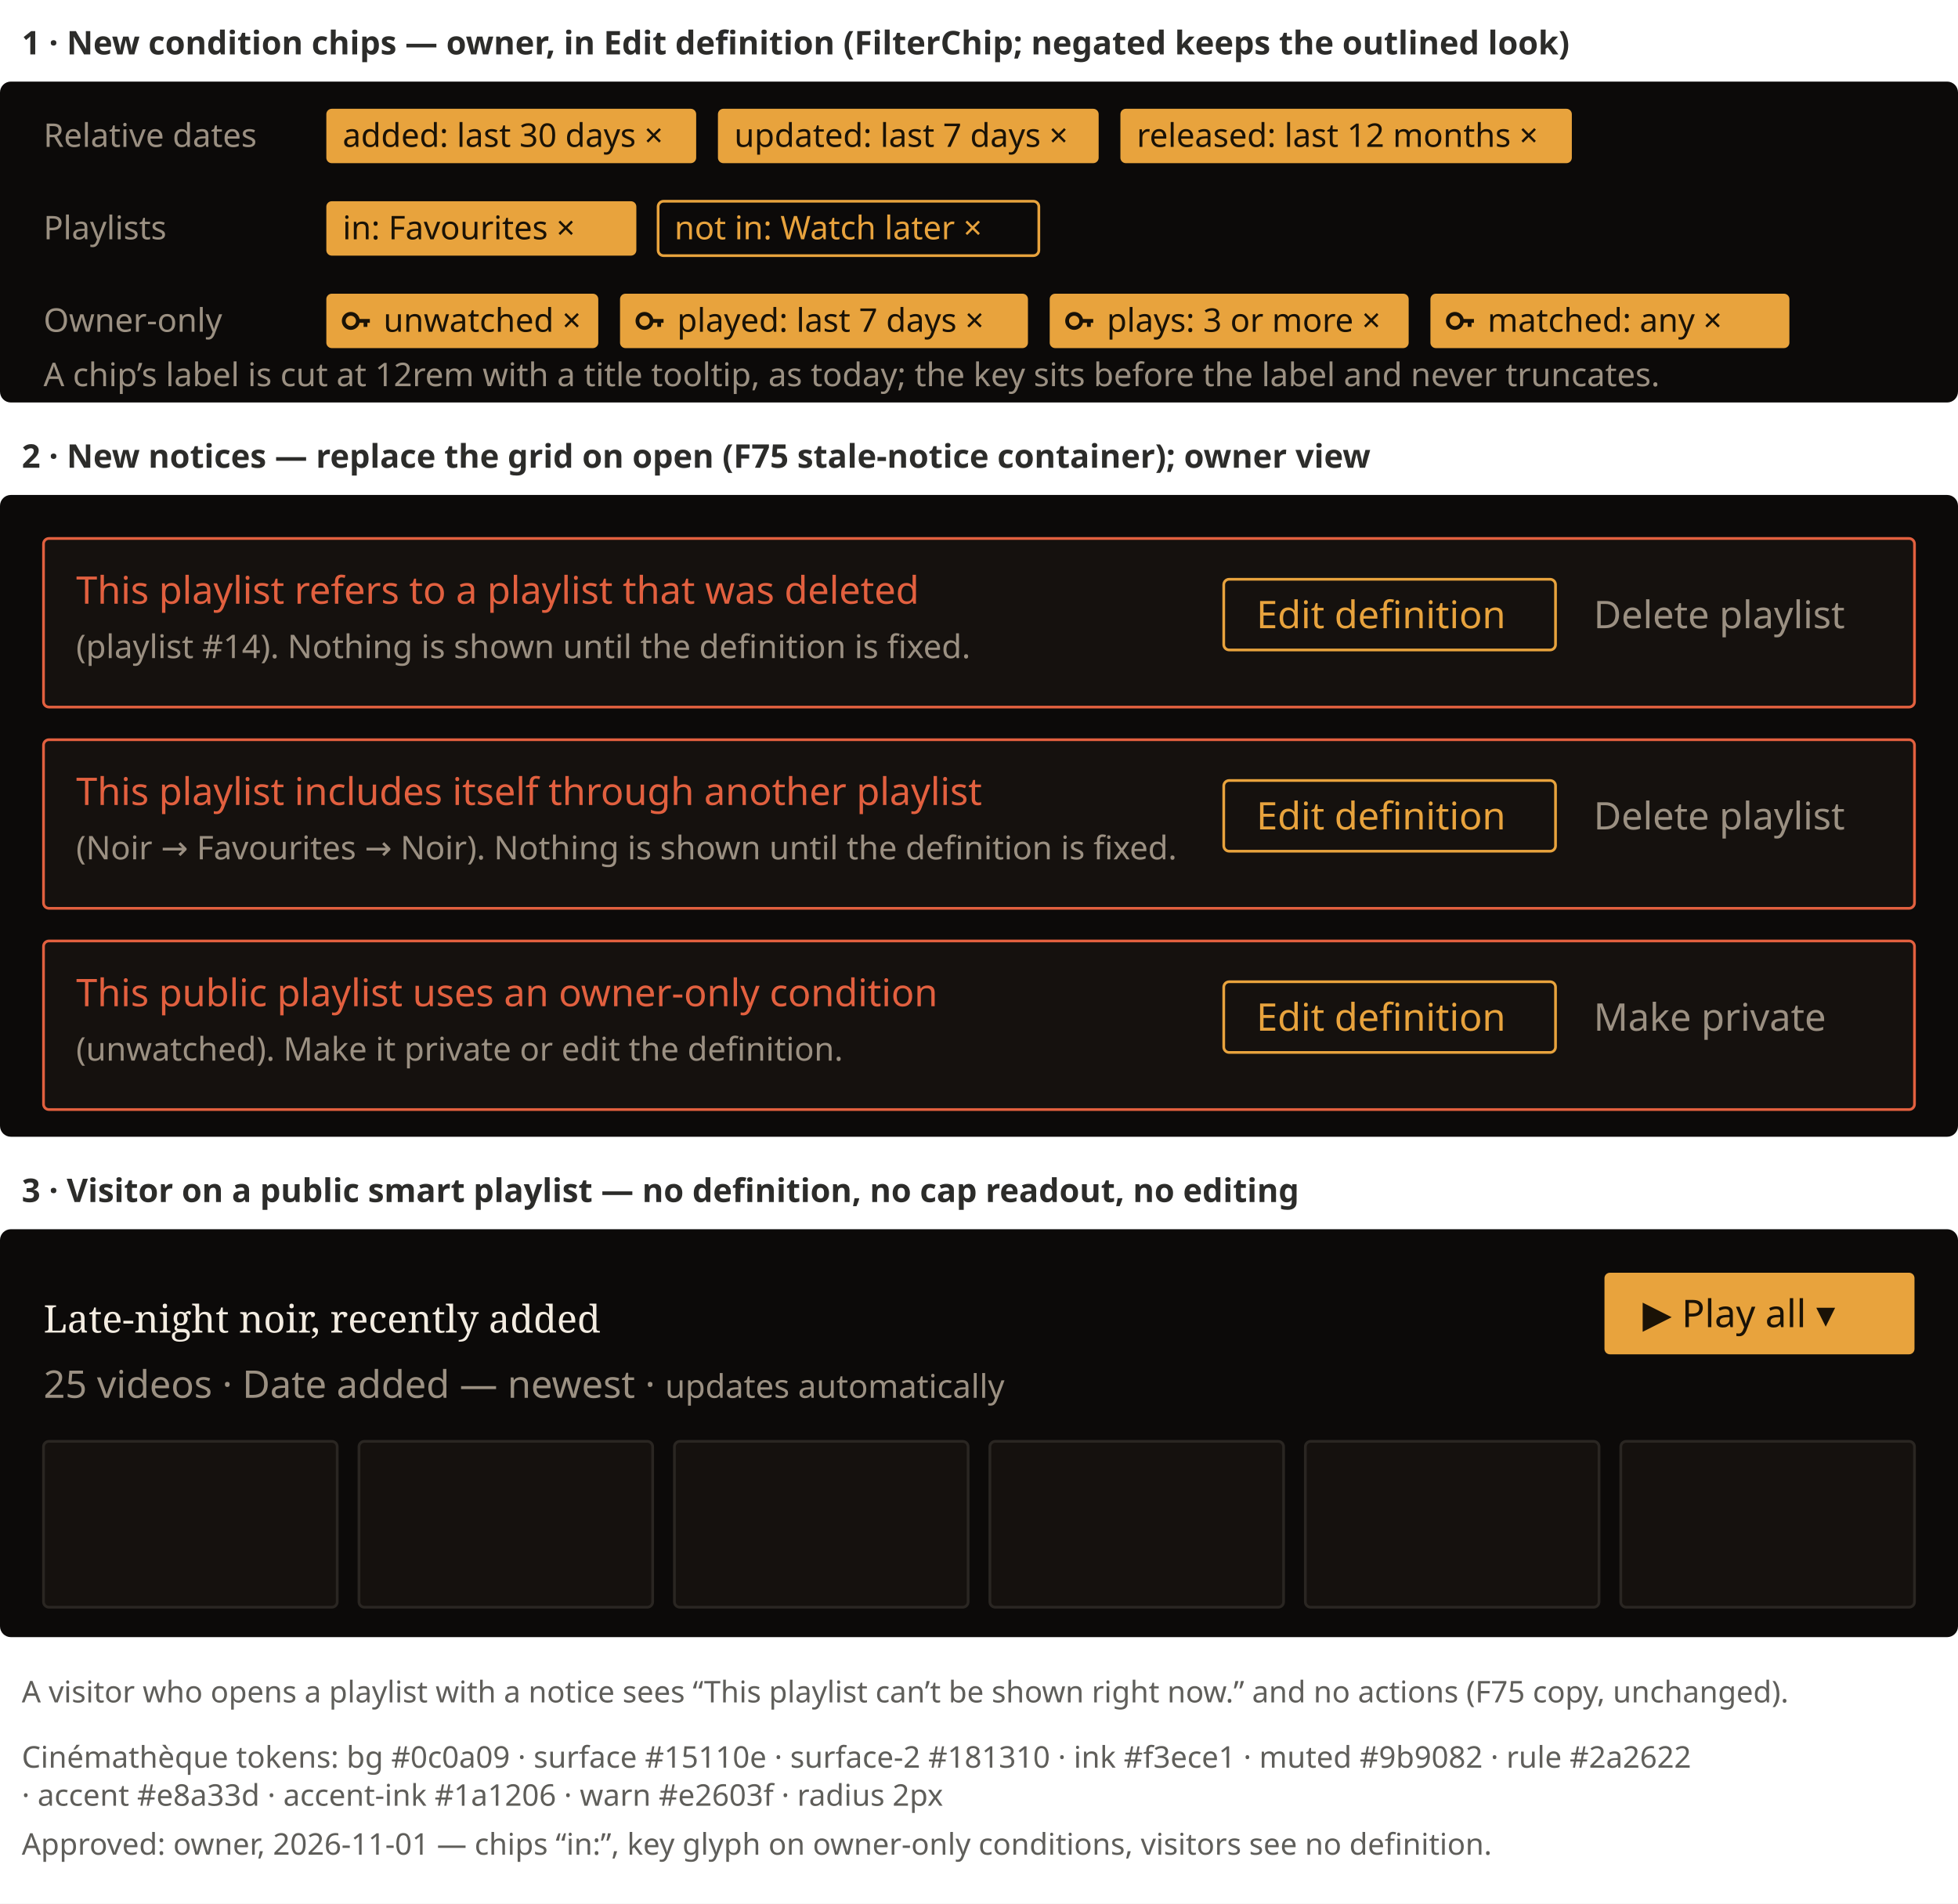
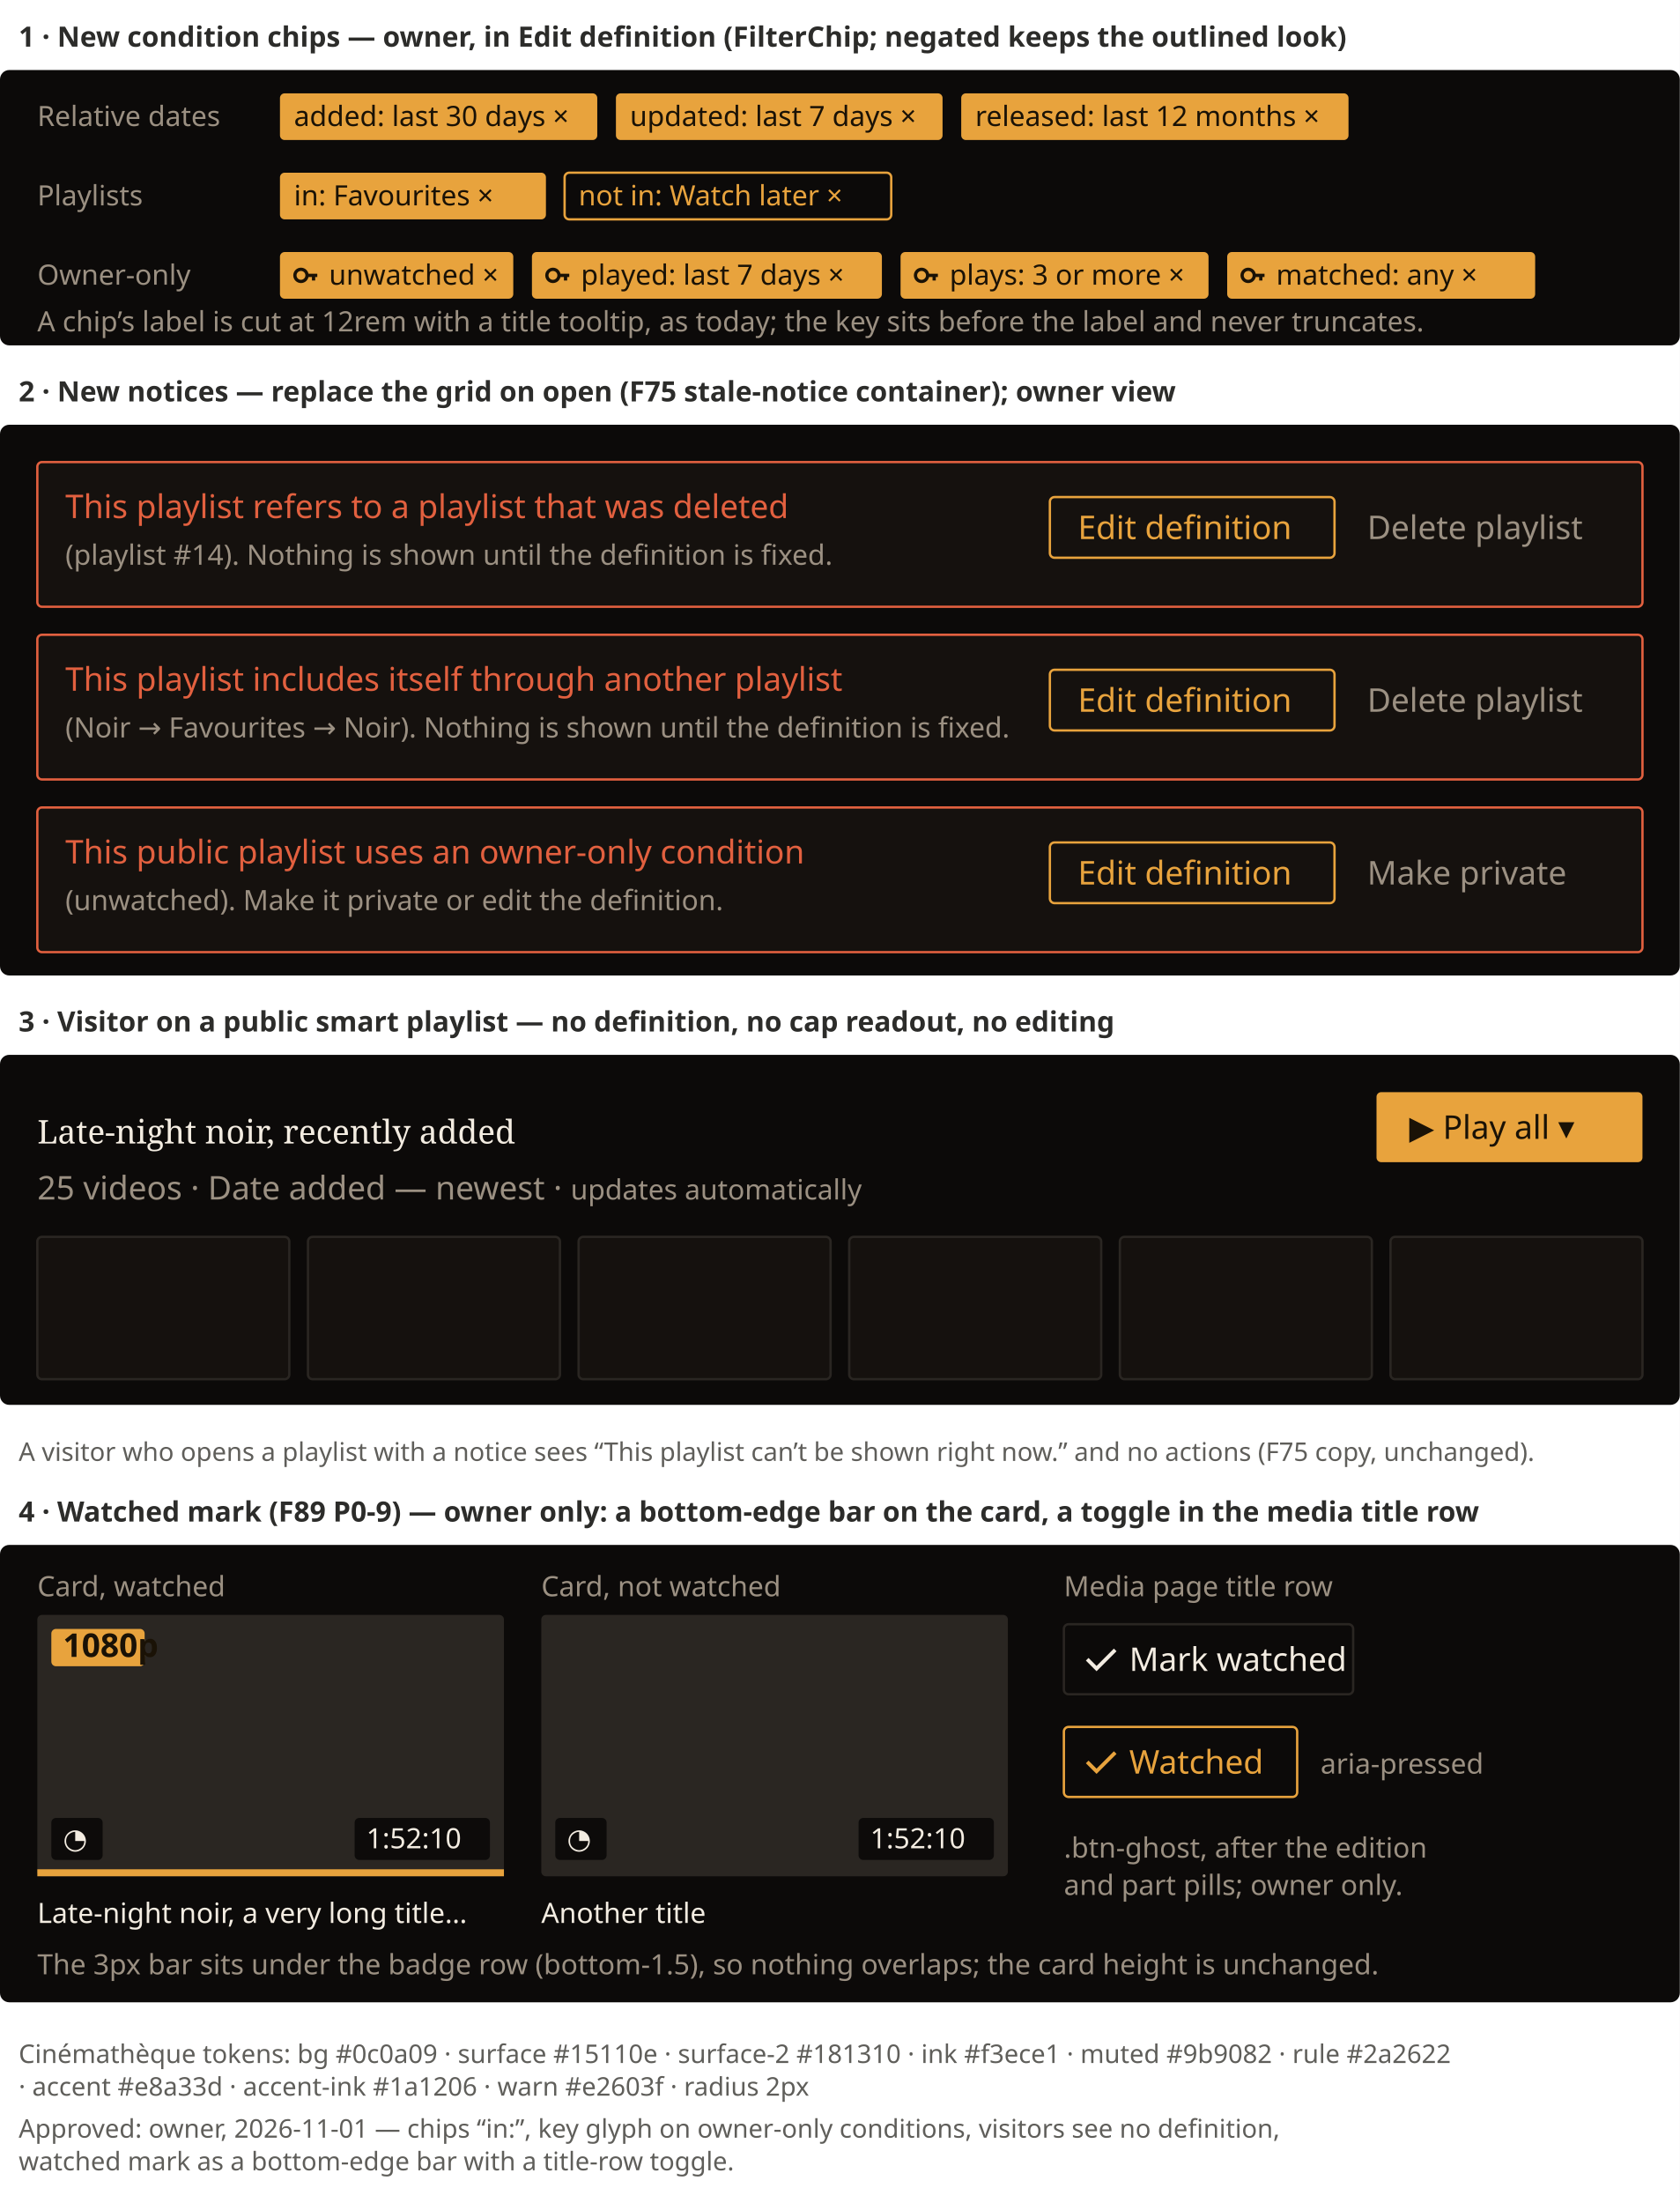
- <svg xmlns="http://www.w3.org/2000/svg" width="720" height="700" viewBox="0 0 720 700" role="img" aria-labelledby="t d">
+ <svg xmlns="http://www.w3.org/2000/svg" width="720" height="944" viewBox="0 0 720 944" role="img" aria-labelledby="t d">
  <defs>
    <style>
      text { font-family: Archivo, 'Archivo Variable', sans-serif; fill: #f3ece1; font-size: 14px; }
      .serif { font-family: Fraunces, Georgia, serif; }
      .m { fill: #9b9082; } .a { fill: #e8a33d; } .w { fill: #e2603f; } .ai { fill: #1a1206; }
      .s12 { font-size: 12px; }
      .ttl { font-size: 12px; font-weight: 600; fill: #2c2c2a; }
      .note { font-size: 11px; fill: #5f5e5a; }
    </style>
    <symbol id="key" viewBox="0 0 12 12">
      <circle cx="4" cy="6" r="2.6" fill="none" stroke="#1a1206" stroke-width="1.4" />
      <path d="M6.6 6h4.4M9.4 6v2.2" stroke="#1a1206" stroke-width="1.4" fill="none" />
    </symbol>
  </defs>
-   <rect width="720" height="700" fill="#ffffff" />
+   <rect width="720" height="944" fill="#ffffff" />
  <text x="8" y="20" class="ttl">1 · New condition chips — owner, in Edit definition (FilterChip; negated keeps the outlined look)</text>
  <rect x="0" y="30" width="720" height="118" rx="4" fill="#0c0a09" />
  <text x="16" y="54" class="m s12">Relative dates</text>
  <rect x="120" y="40" width="136" height="20" rx="2" fill="#e8a33d" />
  <text x="126" y="54" class="ai s12">added: last 30 days  ×</text>
  <rect x="264" y="40" width="140" height="20" rx="2" fill="#e8a33d" />
  <text x="270" y="54" class="ai s12">updated: last 7 days  ×</text>
  <rect x="412" y="40" width="166" height="20" rx="2" fill="#e8a33d" />
  <text x="418" y="54" class="ai s12">released: last 12 months  ×</text>
  <text x="16" y="88" class="m s12">Playlists</text>
  <rect x="120" y="74" width="114" height="20" rx="2" fill="#e8a33d" />
  <text x="126" y="88" class="ai s12">in: Favourites  ×</text>
  <rect x="242" y="74" width="140" height="20" rx="2" fill="none" stroke="#e8a33d" />
  <text x="248" y="88" class="a s12">not in: Watch later  ×</text>
  <text x="16" y="122" class="m s12">Owner-only</text>
  <rect x="120" y="108" width="100" height="20" rx="2" fill="#e8a33d" />
  <use href="#key" x="125" y="112" width="12" height="12" />
  <text x="141" y="122" class="ai s12">unwatched  ×</text>
  <rect x="228" y="108" width="150" height="20" rx="2" fill="#e8a33d" />
  <use href="#key" x="233" y="112" width="12" height="12" />
  <text x="249" y="122" class="ai s12">played: last 7 days  ×</text>
  <rect x="386" y="108" width="132" height="20" rx="2" fill="#e8a33d" />
  <use href="#key" x="391" y="112" width="12" height="12" />
  <text x="407" y="122" class="ai s12">plays: 3 or more  ×</text>
  <rect x="526" y="108" width="132" height="20" rx="2" fill="#e8a33d" />
  <use href="#key" x="531" y="112" width="12" height="12" />
  <text x="547" y="122" class="ai s12">matched: any  ×</text>
  <text x="16" y="142" class="m s12">A chip’s label is cut at 12rem with a title tooltip, as today; the key sits before the label and never truncates.</text>
  <text x="8" y="172" class="ttl">2 · New notices — replace the grid on open (F75 stale-notice container); owner view</text>
  <rect x="0" y="182" width="720" height="236" rx="4" fill="#0c0a09" />
  <rect x="16" y="198" width="688" height="62" rx="2" fill="#15110e" stroke="#e2603f" />
  <text x="28" y="222" class="w">This playlist refers to a playlist that was deleted</text>
  <text x="28" y="242" class="m s12">(playlist #14). Nothing is shown until the definition is fixed.</text>
  <rect x="450" y="213" width="122" height="26" rx="2" fill="none" stroke="#e8a33d" />
  <text x="462" y="231" class="a">Edit definition</text>
  <text x="586" y="231" class="m">Delete playlist</text>
  <rect x="16" y="272" width="688" height="62" rx="2" fill="#15110e" stroke="#e2603f" />
  <text x="28" y="296" class="w">This playlist includes itself through another playlist</text>
  <text x="28" y="316" class="m s12">(Noir → Favourites → Noir). Nothing is shown until the definition is fixed.</text>
  <rect x="450" y="287" width="122" height="26" rx="2" fill="none" stroke="#e8a33d" />
  <text x="462" y="305" class="a">Edit definition</text>
  <text x="586" y="305" class="m">Delete playlist</text>
  <rect x="16" y="346" width="688" height="62" rx="2" fill="#15110e" stroke="#e2603f" />
  <text x="28" y="370" class="w">This public playlist uses an owner-only condition</text>
  <text x="28" y="390" class="m s12">(unwatched). Make it private or edit the definition.</text>
  <rect x="450" y="361" width="122" height="26" rx="2" fill="none" stroke="#e8a33d" />
  <text x="462" y="379" class="a">Edit definition</text>
  <text x="586" y="379" class="m">Make private</text>
  <text x="8" y="442" class="ttl">3 · Visitor on a public smart playlist — no definition, no cap readout, no editing</text>
  <rect x="0" y="452" width="720" height="150" rx="4" fill="#0c0a09" />
  <text x="16" y="490" class="serif" font-size="24">Late-night noir, recently added</text>
  <rect x="590" y="468" width="114" height="30" rx="2" fill="#e8a33d" />
  <text x="604" y="488" class="ai">▶ Play all  ▾</text>
  <text x="16" y="514" class="m">25 videos · Date added — newest · <tspan class="s12">updates automatically</tspan>
  </text>
  <g fill="#15110e" stroke="#2a2622">
    <rect x="16" y="530" width="108" height="61" rx="2" />
    <rect x="132" y="530" width="108" height="61" rx="2" />
    <rect x="248" y="530" width="108" height="61" rx="2" />
    <rect x="364" y="530" width="108" height="61" rx="2" />
    <rect x="480" y="530" width="108" height="61" rx="2" />
    <rect x="596" y="530" width="108" height="61" rx="2" />
  </g>
  <text x="8" y="626" class="note">A visitor who opens a playlist with a notice sees “This playlist can’t be shown right now.” and no actions (F75 copy, unchanged).</text>
-   <text x="8" y="650" class="note">Cinémathèque tokens: bg #0c0a09 · surface #15110e · surface-2 #181310 · ink #f3ece1 · muted #9b9082 · rule #2a2622</text>
-   <text x="8" y="664" class="note">· accent #e8a33d · accent-ink #1a1206 · warn #e2603f · radius 2px</text>
-   <text x="8" y="682" class="note">Approved: owner, 2026-11-01 — chips “in:”, key glyph on owner-only conditions, visitors see no definition.</text>
+   <text x="8" y="652" class="ttl">4 · Watched mark (F89 P0-9) — owner only: a bottom-edge bar on the card, a toggle in the media title row</text>
+   <rect x="0" y="662" width="720" height="196" rx="4" fill="#0c0a09" />
+   <text x="16" y="684" class="m s12">Card, watched</text>
+   <rect x="16" y="692" width="200" height="112" rx="2" fill="#2a2622" />
+   <rect x="22" y="698" width="40" height="16" rx="2" fill="#e8a33d" />
+   <text x="27" y="710" class="ai" font-size="11" font-weight="600">1080p</text>
+   <rect x="22" y="779" width="22" height="18" rx="2" fill="#000000" fill-opacity="0.7" />
+   <text x="27" y="792" class="s12">◔</text>
+   <rect x="152" y="779" width="58" height="18" rx="2" fill="#000000" fill-opacity="0.7" />
+   <text x="157" y="792" class="s12">1:52:10</text>
+   <rect x="16" y="801" width="200" height="3" fill="#e8a33d" />
+   <text x="16" y="824" class="s12">Late-night noir, a very long title…</text>
+   <text x="232" y="684" class="m s12">Card, not watched</text>
+   <rect x="232" y="692" width="200" height="112" rx="2" fill="#2a2622" />
+   <rect x="238" y="779" width="22" height="18" rx="2" fill="#000000" fill-opacity="0.7" />
+   <text x="243" y="792" class="s12">◔</text>
+   <rect x="368" y="779" width="58" height="18" rx="2" fill="#000000" fill-opacity="0.7" />
+   <text x="373" y="792" class="s12">1:52:10</text>
+   <text x="232" y="824" class="s12">Another title</text>
+   <text x="456" y="684" class="m s12">Media page title row</text>
+   <rect x="456" y="696" width="124" height="30" rx="2" fill="none" stroke="#2a2622" />
+   <path d="M466 711l4 4 8-8" stroke="#f3ece1" stroke-width="1.6" fill="none" />
+   <text x="484" y="716">Mark watched</text>
+   <rect x="456" y="740" width="100" height="30" rx="2" fill="none" stroke="#e8a33d" />
+   <path d="M466 755l4 4 8-8" stroke="#e8a33d" stroke-width="1.6" fill="none" />
+   <text x="484" y="760" class="a">Watched</text>
+   <text x="566" y="760" class="m s12">aria-pressed</text>
+   <text x="456" y="796" class="m s12">.btn-ghost, after the edition</text>
+   <text x="456" y="812" class="m s12">and part pills; owner only.</text>
+   <text x="16" y="846" class="m s12">The 3px bar sits under the badge row (bottom-1.5), so nothing overlaps; the card height is unchanged.</text>
+   <text x="8" y="884" class="note">Cinémathèque tokens: bg #0c0a09 · surface #15110e · surface-2 #181310 · ink #f3ece1 · muted #9b9082 · rule #2a2622</text>
+   <text x="8" y="898" class="note">· accent #e8a33d · accent-ink #1a1206 · warn #e2603f · radius 2px</text>
+   <text x="8" y="916" class="note">Approved: owner, 2026-11-01 — chips “in:”, key glyph on owner-only conditions, visitors see no definition,</text>
+   <text x="8" y="930" class="note">watched mark as a bottom-edge bar with a title-row toggle.</text>
</svg>
